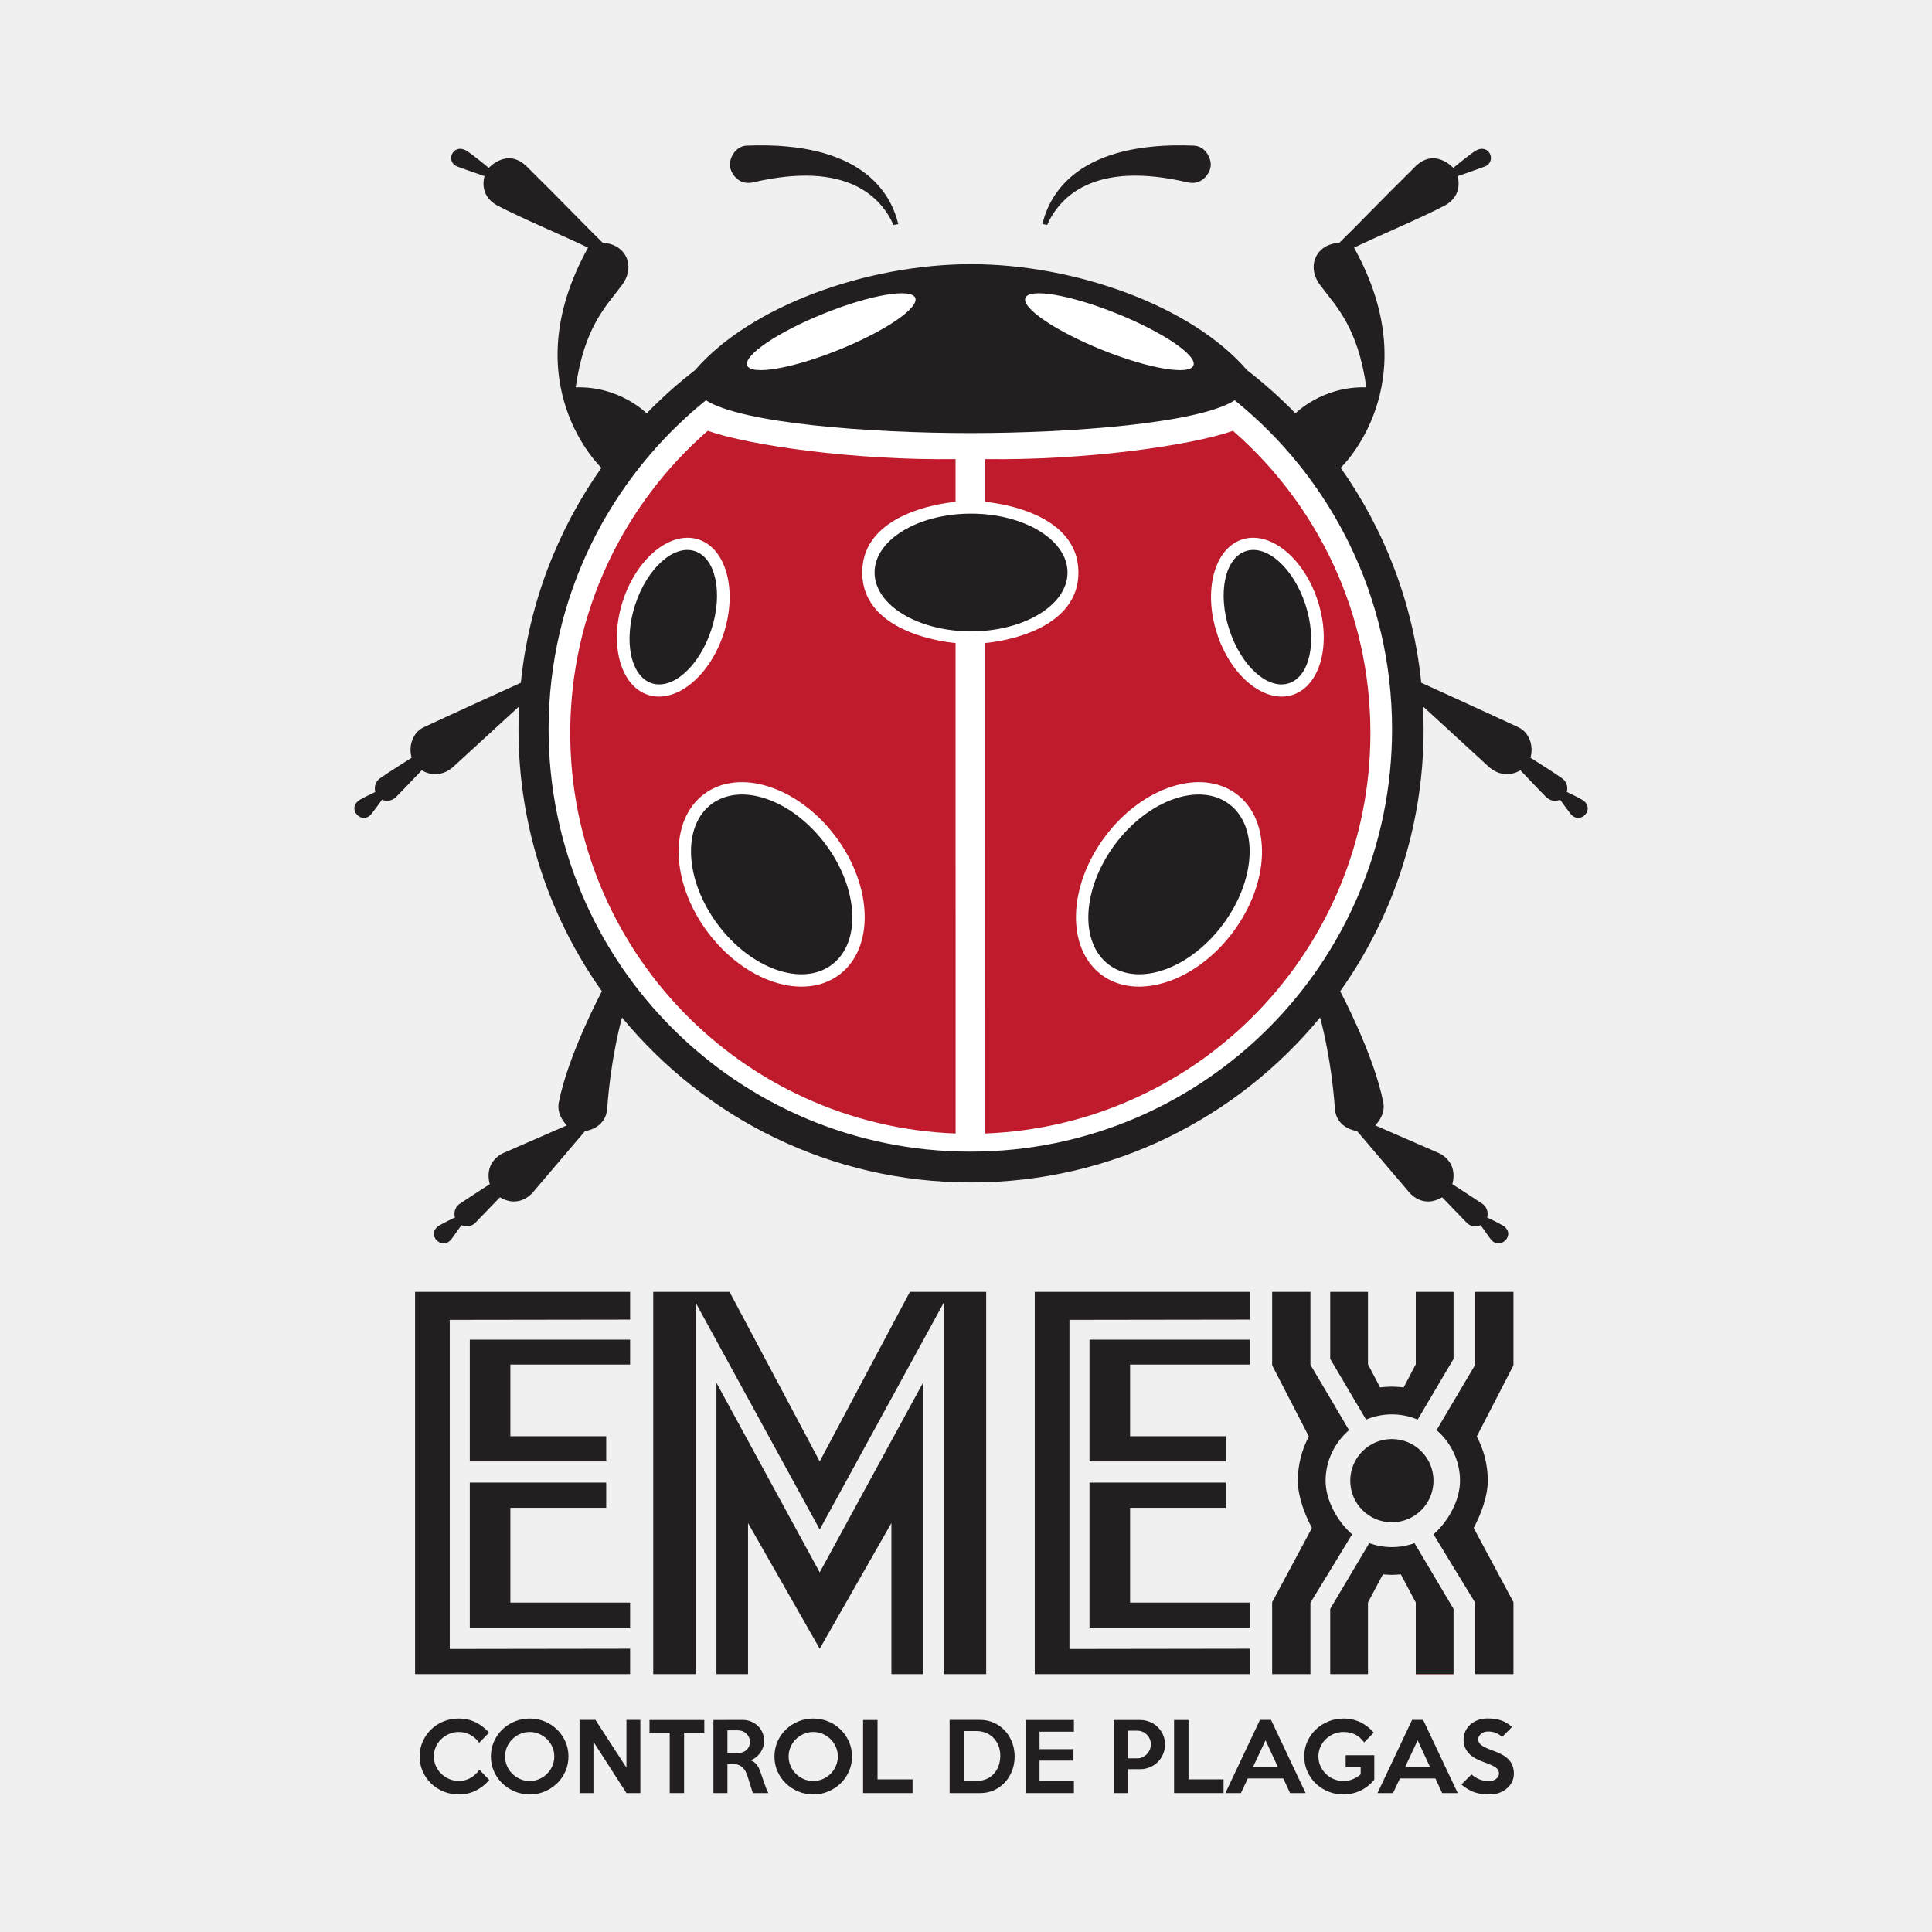
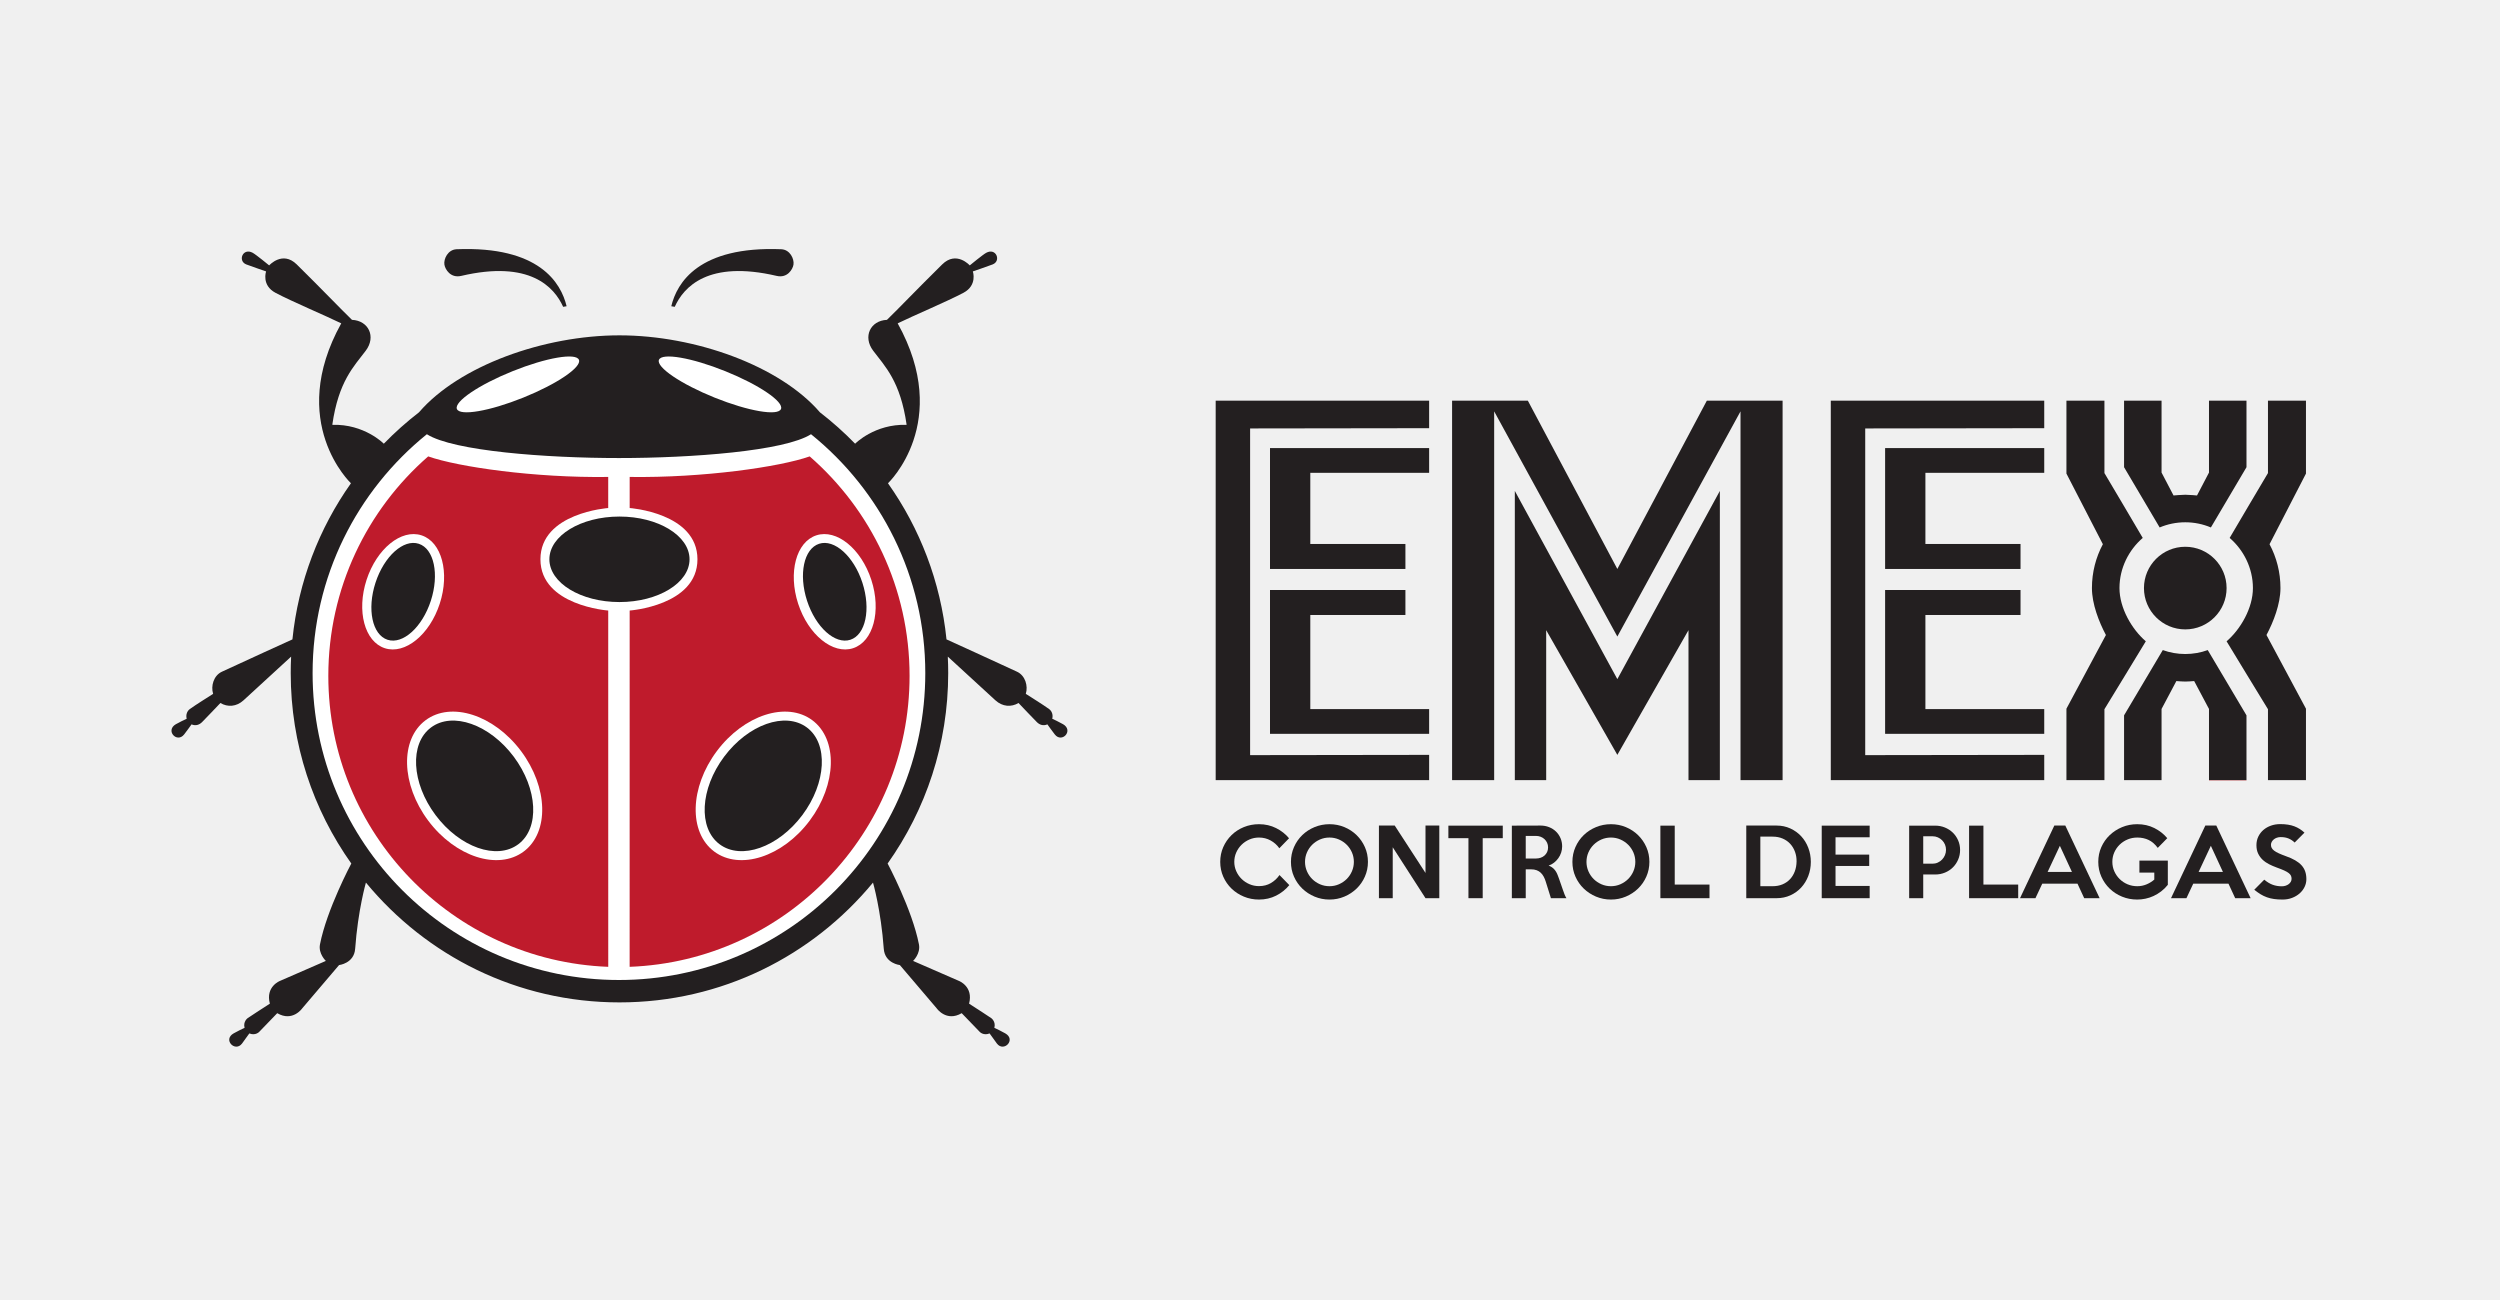
- <svg xmlns="http://www.w3.org/2000/svg" id="svg8" version="1.1" viewBox="0 0 279 279" height="1054.488" width="1054.488">
+ <svg xmlns="http://www.w3.org/2000/svg" id="svg8" version="1.1" viewBox="0 0 500 260" height="260" width="500">
  <defs id="defs2">
    <clipPath clipPathUnits="userSpaceOnUse" id="clipPath849">
      <path d="M 0,1715.657 H 1343.731 V 0 H 0 Z" id="path847" />
    </clipPath>
  </defs>
  <g id="layer1">
-     <g id="g845" clip-path="url(#clipPath849)" transform="matrix(0.1535388,0,0,-0.1535388,33.90556,270.1558)">
-       <g id="g851" transform="translate(692.4832,1511.067)">
+     <g id="g1120" transform="matrix(1.006038,0,0,1.006038,6.191313,7.347653)">
+       <g id="g851" transform="matrix(0.1535388,0,0,-0.1535388,116.9951,59.36165)">
        <path d="m 0,0 c -97.991,0 -207.631,-39.388 -259.596,-99.693 -16.133,-12.451 -31.345,-26.032 -45.524,-40.626 0,0 -25.265,25.78 -66.708,24.45 8.097,56.425 27.91,75.514 43.377,96.054 13.576,18.031 3.626,38.904 -17.883,39.871 -15.857,15.315 -36.237,36.969 -71.527,71.768 -18.403,18.148 -35.702,-1.269 -35.702,-1.269 0,0 -16.92,13.938 -21.296,16.312 -12.867,6.977 -19.754,-10.602 -8.336,-15.043 5.853,-2.275 25.644,-9.061 25.644,-9.061 0,0 -6.22,-17.882 12.143,-27.668 20.722,-11.043 66.694,-30.447 85.179,-39.57 -71.162,-128.132 12.556,-207.059 12.556,-207.059 -41.205,-58.281 -68.155,-127.359 -75.769,-202.153 0,0 -66.187,-30.095 -91.378,-41.876 -10.574,-4.944 -14.499,-18.304 -11.296,-28.634 -7.281,-4.713 -21.477,-13.467 -30.025,-19.574 -3.806,-2.718 -5.525,-7.711 -4.214,-12.641 -3.398,-1.676 -9.682,-4.58 -14.046,-7.113 -14.045,-8.155 1.496,-25.01 10.739,-13.23 3.278,4.178 7.612,10.301 9.605,13.049 4.913,-2.146 9.741,-0.952 13.592,2.9 6.434,6.433 18.849,19.663 23.773,24.768 9.303,-5.558 20.7,-4.98 29.963,3.504 17.217,15.767 61.602,56.545 61.602,56.545 -0.348,-7.085 -0.527,-14.215 -0.527,-21.386 0,-91.843 29.043,-176.903 78.446,-246.498 0,0 -31.747,-59.423 -40.568,-104.731 -2.337,-12.002 7.612,-21.385 7.612,-21.385 l -59.322,-25.854 c 0,0 -19.089,-7.25 -13.171,-29.485 -6.163,-3.743 -28.876,-18.848 -28.876,-18.848 0,0 -6.012,-4.378 -3.865,-12.443 -2.328,-0.996 -10.115,-4.913 -14.108,-7.158 -14.498,-8.155 1.861,-24.88 10.783,-13.23 3.262,4.259 6.525,9.333 9.487,13.139 8.003,-3.262 12.805,2.052 12.805,2.052 0,0 18.485,19.212 23.319,24.165 19.936,-11.718 32.382,6.286 32.382,6.286 l 47.664,55.999 c 0,0 19.465,2.119 20.842,21.083 3.624,50.02 13.938,85.709 13.938,85.709 78.193,-94.738 195.855,-155.123 328.286,-155.123 132.429,0 250.089,60.385 328.284,155.123 0,0 10.313,-35.689 13.936,-85.709 1.376,-18.964 20.844,-21.083 20.844,-21.083 l 47.663,-55.999 c 0,0 12.45,-18.004 32.385,-6.286 4.831,-4.953 23.317,-24.165 23.317,-24.165 0,0 4.802,-5.314 12.804,-2.052 2.964,-3.806 6.226,-8.88 9.487,-13.139 8.928,-11.65 25.282,5.075 10.783,13.23 -3.993,2.245 -11.779,6.162 -14.106,7.158 2.145,8.065 -3.864,12.443 -3.864,12.443 0,0 -22.715,15.105 -28.879,18.848 5.919,22.235 -13.169,29.485 -13.169,29.485 l -59.323,25.854 c 0,0 9.947,9.383 7.612,21.385 -8.818,45.308 -40.569,104.731 -40.569,104.731 49.404,69.595 78.446,154.655 78.446,246.498 0,7.171 -0.175,14.301 -0.528,21.386 0,0 44.387,-40.778 61.604,-56.545 9.265,-8.484 20.659,-9.062 29.965,-3.504 4.922,-5.105 17.337,-18.335 23.77,-24.768 3.85,-3.852 8.679,-5.046 13.592,-2.9 1.994,-2.748 6.327,-8.871 9.606,-13.049 9.241,-11.78 24.783,5.075 10.738,13.23 -4.364,2.533 -10.647,5.437 -14.046,7.113 1.312,4.93 -0.408,9.923 -4.212,12.641 -8.55,6.107 -22.747,14.861 -30.024,19.574 3.201,10.33 -0.724,23.69 -11.298,28.634 -25.192,11.781 -91.379,41.876 -91.379,41.876 -7.614,74.794 -34.563,143.872 -75.771,202.153 0,0 83.721,78.927 12.559,207.059 18.484,9.123 64.455,28.527 85.178,39.57 18.367,9.786 12.144,27.668 12.144,27.668 0,0 19.793,6.786 25.644,9.061 11.417,4.441 4.531,22.02 -8.337,15.043 -4.377,-2.374 -21.296,-16.312 -21.296,-16.312 0,0 -17.298,19.417 -35.703,1.269 -35.289,-34.799 -55.667,-56.453 -71.525,-71.768 -21.51,-0.967 -31.461,-21.84 -17.886,-39.871 15.468,-20.54 35.283,-39.629 43.38,-96.054 -41.443,1.33 -66.706,-24.45 -66.706,-24.45 -14.183,14.594 -29.396,28.175 -45.525,40.626 C 207.628,-39.388 97.99,0 0,0" style="fill:#231f20;fill-opacity:1;fill-rule:nonzero;stroke:none" id="path853" />
      </g>
-       <g id="g855" transform="translate(691.8113,1352.186)">
+       <g id="g855" transform="matrix(0.1535388,0,0,-0.1535388,116.8919,83.75607)">
        <path d="m 0,0 c 94.439,0 214.632,9.062 248.696,30.849 90.24,-72.836 147.958,-184.349 147.958,-309.343 0,-219.434 -177.22,-397.324 -396.654,-397.324 -219.433,0 -396.656,177.89 -396.656,397.324 0,124.994 57.72,236.507 147.958,309.343 C -214.636,9.062 -94.438,0 0,0" style="fill:#ffffff;fill-opacity:1;fill-rule:nonzero;stroke:none" id="path857" />
      </g>
-       <g id="g859" transform="translate(677.9644,693.4246)">
+       <g id="g859" transform="matrix(0.1535388,0,0,-0.1535388,114.7659,184.9015)">
        <path d="m 0,0 -0.031,461.324 c 0,0 -87.776,6.224 -87.776,66.332 0,60.23 87.765,66.392 87.765,66.392 l -0.003,40.234 C -95.374,632.953 -194.508,647.27 -233.139,660.895 -312.377,591.788 -362.448,490.086 -362.448,376.69 -362.448,173.359 -201.463,7.628 0,0" style="fill:#bf1b2c;fill-opacity:1;fill-rule:nonzero;stroke:none" id="path861" />
      </g>
-       <g id="g863" transform="translate(705.6558,693.4246)">
+       <g id="g863" transform="matrix(0.1535388,0,0,-0.1535388,119.0176,184.9015)">
        <path d="m 0,0 0.034,461.324 c 0,0 87.774,6.224 87.774,66.332 0,60.23 -87.766,66.392 -87.766,66.392 l 0.003,40.234 C 95.374,632.953 194.508,647.27 233.139,660.895 312.379,591.788 362.45,490.086 362.45,376.69 362.45,173.359 201.464,7.628 0,0" style="fill:#bf1b2c;fill-opacity:1;fill-rule:nonzero;stroke:none" id="path865" />
      </g>
-       <g id="g867" transform="translate(624.0444,1548.751)">
+       <g id="g867" transform="matrix(0.1535388,0,0,-0.1535388,106.4871,53.57567)">
        <path d="m 0,0 c -7.227,30.278 -35.496,78.06 -142.4,73.804 -11.359,-0.452 -16.946,-12.596 -15.827,-19.906 0.926,-6.043 7.869,-17.867 21.748,-14.619 88.764,20.775 120.488,-14.415 131.997,-40.052 z" style="fill:#231f20;fill-opacity:1;fill-rule:nonzero;stroke:none" id="path869" />
      </g>
-       <g id="g871" transform="translate(568.5342,842.7546)">
+       <g id="g871" transform="matrix(0.1535388,0,0,-0.1535388,97.9641,161.9735)">
        <path d="m 0,0 c -33.209,-24.848 -88.589,-6.952 -123.698,39.97 -35.11,46.923 -36.654,105.103 -3.446,129.95 33.208,24.852 88.589,6.952 123.698,-39.966 C 31.665,83.031 33.207,24.852 0,0" style="fill:#ffffff;fill-opacity:1;fill-rule:nonzero;stroke:none" id="path873" />
      </g>
-       <g id="g875" transform="translate(783.2153,1221.081)">
+       <g id="g875" transform="matrix(0.1535388,0,0,-0.1535388,130.926,103.8857)">
        <path d="m 0,0 c 0,-30.572 -40.625,-55.353 -90.736,-55.353 -50.11,0 -90.732,24.781 -90.732,55.353 0,30.572 40.622,55.352 90.732,55.352 C -40.625,55.352 0,30.572 0,0" style="fill:#231f20;fill-opacity:1;fill-rule:nonzero;stroke:none" id="path877" />
      </g>
-       <g id="g879" transform="translate(561.5051,852.1479)">
+       <g id="g879" transform="matrix(0.1535388,0,0,-0.1535388,96.88486,160.5313)">
        <path d="m 0,0 c -27.941,-20.908 -75.905,-4.022 -107.134,37.712 -31.229,41.734 -33.896,92.515 -5.952,113.422 27.941,20.909 75.908,4.022 107.134,-37.709 C 25.277,71.689 27.944,20.909 0,0" style="fill:#231f20;fill-opacity:1;fill-rule:nonzero;stroke:none" id="path881" />
      </g>
-       <g id="g883" transform="translate(436.1794,1252.123)">
+       <g id="g883" transform="matrix(0.1535388,0,0,-0.1535388,77.6425,99.11962)">
        <path d="m 0,0 c 26.174,-8.508 36.743,-48.125 23.618,-88.486 -13.126,-40.355 -44.981,-66.178 -71.151,-57.663 -26.171,8.51 -36.739,48.125 -23.617,88.484 C -58.025,-17.305 -26.17,8.514 0,0" style="fill:#ffffff;fill-opacity:1;fill-rule:nonzero;stroke:none" id="path885" />
      </g>
-       <g id="g887" transform="translate(432.626,1241.196)">
+       <g id="g887" transform="matrix(0.1535388,0,0,-0.1535388,77.09692,100.7973)">
        <path d="m 0,0 c 19.794,-6.434 26.786,-39.478 15.623,-73.804 -11.163,-34.321 -36.255,-56.931 -56.049,-50.492 -19.791,6.435 -26.782,39.478 -15.623,73.802 C -44.886,-16.168 -19.794,6.438 0,0" style="fill:#231f20;fill-opacity:1;fill-rule:nonzero;stroke:none" id="path889" />
      </g>
-       <g id="g891" transform="translate(640.0098,1479.357)">
+       <g id="g891" transform="matrix(0.1535388,0,0,-0.1535388,108.9384,64.23035)">
        <path d="m 0,0 c 3.809,-9.454 -28.482,-31.362 -72.117,-48.936 -43.637,-17.573 -82.097,-24.158 -85.903,-14.706 -3.806,9.454 28.482,31.365 72.119,48.937 C -42.267,2.87 -3.806,9.452 0,0" style="fill:#ffffff;fill-opacity:1;fill-rule:nonzero;stroke:none" id="path893" />
      </g>
-       <g id="g895" transform="translate(815.0864,842.7546)">
+       <g id="g895" transform="matrix(0.1535388,0,0,-0.1535388,135.8194,161.9735)">
        <path d="m 0,0 c 33.207,-24.848 88.588,-6.952 123.697,39.97 35.111,46.923 36.655,105.103 3.449,129.95 C 93.935,194.772 38.554,176.872 3.45,129.954 -31.664,83.031 -33.208,24.852 0,0" style="fill:#ffffff;fill-opacity:1;fill-rule:nonzero;stroke:none" id="path897" />
      </g>
-       <g id="g899" transform="translate(822.1147,852.1479)">
+       <g id="g899" transform="matrix(0.1535388,0,0,-0.1535388,136.8985,160.5313)">
        <path d="m 0,0 c 27.944,-20.908 75.908,-4.022 107.135,37.712 31.228,41.734 33.895,92.515 5.954,113.422 C 85.146,172.043 37.181,155.156 5.952,113.425 -25.276,71.689 -27.944,20.909 0,0" style="fill:#231f20;fill-opacity:1;fill-rule:nonzero;stroke:none" id="path901" />
      </g>
-       <g id="g903" transform="translate(947.4399,1252.123)">
+       <g id="g903" transform="matrix(0.1535388,0,0,-0.1535388,156.1408,99.11962)">
        <path d="m 0,0 c -26.174,-8.508 -36.742,-48.125 -23.614,-88.486 13.123,-40.355 44.977,-66.178 71.147,-57.663 26.172,8.51 36.743,48.125 23.621,88.484 C 58.025,-17.305 26.174,8.514 0,0" style="fill:#ffffff;fill-opacity:1;fill-rule:nonzero;stroke:none" id="path905" />
      </g>
-       <g id="g907" transform="translate(950.9937,1241.196)">
+       <g id="g907" transform="matrix(0.1535388,0,0,-0.1535388,156.6865,100.7973)">
        <path d="m 0,0 c -19.794,-6.434 -26.784,-39.478 -15.619,-73.804 11.163,-34.321 36.251,-56.931 56.046,-50.492 19.794,6.435 26.782,39.478 15.624,73.802 C 44.89,-16.168 19.794,6.438 0,0" style="fill:#231f20;fill-opacity:1;fill-rule:nonzero;stroke:none" id="path909" />
      </g>
-       <g id="g911" transform="translate(743.6099,1479.357)">
+       <g id="g911" transform="matrix(0.1535388,0,0,-0.1535388,124.845,64.23035)">
        <path d="m 0,0 c -3.809,-9.454 28.482,-31.362 72.117,-48.936 43.636,-17.573 82.099,-24.158 85.904,-14.706 3.805,9.454 -28.484,31.365 -72.12,48.937 C 42.268,2.87 3.806,9.452 0,0" style="fill:#ffffff;fill-opacity:1;fill-rule:nonzero;stroke:none" id="path913" />
      </g>
-       <g id="g915" transform="translate(759.5759,1548.751)">
+       <g id="g915" transform="matrix(0.1535388,0,0,-0.1535388,127.2964,53.57567)">
        <path d="M 0,0 C 7.229,30.278 35.497,78.06 142.4,73.804 153.759,73.352 159.345,61.208 158.227,53.898 157.302,47.855 150.358,36.031 136.482,39.279 47.718,60.054 15.99,24.864 4.483,-0.773 Z" style="fill:#231f20;fill-opacity:1;fill-rule:nonzero;stroke:none" id="path917" />
      </g>
-       <g id="g919" transform="translate(371.8174,544.4924)">
+     </g>
+     <g id="g1084" transform="matrix(1.374714,0,0,1.374714,-143.3828,-30.52004)">
+       <g id="g919" transform="matrix(0.1535388,0,0,-0.1535388,312.2174,80.48911)">
        <path d="M 0,0 H -202.256 V -359.565 H 0 v 23.923 l -169.634,-0.244 V -26.341 L 0,-26.097 Z" style="fill:#231f20;fill-opacity:1;fill-rule:nonzero;stroke:none" id="path921" />
      </g>
-       <g id="g923" transform="translate(371.8174,499.5466)">
+       <g id="g923" transform="matrix(0.1535388,0,0,-0.1535388,312.2174,87.39003)">
        <path d="m 0,0 h -150.786 v -114.539 h 128.313 v 23.679 h -90.132 v 67.419 H 0 Z" style="fill:#231f20;fill-opacity:1;fill-rule:nonzero;stroke:none" id="path925" />
      </g>
-       <g id="g927" transform="translate(371.8174,228.7852)">
+       <g id="g927" transform="matrix(0.1535388,0,0,-0.1535388,312.2174,128.9624)">
        <path d="m 0,0 h -150.786 v 136.287 h 128.313 v -23.679 h -90.132 V 23.442 H 0 Z" style="fill:#231f20;fill-opacity:1;fill-rule:nonzero;stroke:none" id="path929" />
      </g>
-       <g id="g931" transform="translate(954.6611,544.4924)">
+       <g id="g931" transform="matrix(0.1535388,0,0,-0.1535388,401.7065,80.48911)">
        <path d="M 0,0 H -202.256 V -359.565 H 0 v 23.923 l -169.634,-0.244 V -26.341 L 0,-26.097 Z" style="fill:#231f20;fill-opacity:1;fill-rule:nonzero;stroke:none" id="path933" />
      </g>
-       <g id="g935" transform="translate(954.6611,499.5466)">
+       <g id="g935" transform="matrix(0.1535388,0,0,-0.1535388,401.7065,87.39003)">
        <path d="m 0,0 h -150.784 v -114.539 h 128.311 v 23.679 h -90.132 v 67.419 H 0 Z" style="fill:#231f20;fill-opacity:1;fill-rule:nonzero;stroke:none" id="path937" />
      </g>
-       <g id="g939" transform="translate(954.6611,228.7852)">
+       <g id="g939" transform="matrix(0.1535388,0,0,-0.1535388,401.7065,128.9624)">
        <path d="m 0,0 h -150.784 v 136.287 h 128.311 v -23.679 h -90.132 V 23.442 H 0 Z" style="fill:#231f20;fill-opacity:1;fill-rule:nonzero;stroke:none" id="path941" />
      </g>
-       <g id="g943" transform="translate(550.1499,320.9705)">
+       <g id="g943" transform="matrix(0.1535388,0,0,-0.1535388,339.5983,114.8084)">
        <path d="m 0,0 116.714,213.373 v -349.416 h 39.871 V 223.522 H 84.817 L 0,64.038 -84.817,223.522 h -71.768 v -359.565 h 39.871 v 349.416 z" style="fill:#231f20;fill-opacity:1;fill-rule:nonzero;stroke:none" id="path945" />
      </g>
-       <g id="g947" transform="translate(550.1499,208.8501)">
+       <g id="g947" transform="matrix(0.1535388,0,0,-0.1535388,339.5983,132.0232)">
        <path d="M 0,0 67.419,118.163 V -23.923 H 97.141 V 250.1 L 0,71.768 -97.141,250.1 V -23.923 h 29.723 v 142.086 z" style="fill:#231f20;fill-opacity:1;fill-rule:nonzero;stroke:none" id="path949" />
      </g>
-       <g id="g951" transform="translate(1127.444,366.8875)">
+       <g id="g951" transform="matrix(0.1535388,0,0,-0.1535388,428.2353,107.7583)">
        <path d="m 0,0 c 0,-21.62 -17.529,-39.149 -39.15,-39.149 -21.621,0 -39.15,17.529 -39.15,39.149 0,21.621 17.529,39.149 39.15,39.149 C -17.529,39.149 0,21.621 0,0" style="fill:#231f20;fill-opacity:1;fill-rule:nonzero;stroke:none" id="path953" />
      </g>
-       <g id="g955" transform="translate(1088.293,429.2344)">
+       <g id="g955" transform="matrix(0.1535388,0,0,-0.1535388,422.2242,98.18568)">
        <path d="M 0,0 C 8.608,0 16.809,-1.745 24.269,-4.899 L 57.998,52.19 v 63.068 H 22.476 V 47.115 L 11.12,25.4 c 0,0 -7.353,0.698 -11.12,0.698 -3.767,0 -11.12,-0.698 -11.12,-0.698 l -11.356,21.715 v 68.143 H -57.999 V 52.19 l 33.73,-57.089 C -16.811,-1.745 -8.608,0 0,0" style="fill:#231f20;fill-opacity:1;fill-rule:nonzero;stroke:none" id="path957" />
      </g>
-       <g id="g959" transform="translate(1025.946,366.8875)">
+       <g id="g959" transform="matrix(0.1535388,0,0,-0.1535388,412.6514,107.7583)">
        <path d="m 0,0 c 0,-18.893 11.669,-38.993 24.951,-50.425 0.082,-0.071 -39.207,-64.352 -39.207,-64.352 v -67.183 h -36.007 v 67.665 l 37.422,69.825 c -6.611,12.392 -13.258,29.442 -13.258,44.47 0,15.028 3.746,29.178 10.359,41.571 l -34.523,66.926 v 69.108 h 36.007 v -68.627 c 0,0 36.389,-61.381 36.305,-61.453 C 8.77,36.094 0,18.894 0,0" style="fill:#231f20;fill-opacity:1;fill-rule:nonzero;stroke:none" id="path961" />
      </g>
-       <g id="g963" transform="translate(1152.391,366.8875)">
+       <g id="g963" transform="matrix(0.1535388,0,0,-0.1535388,432.0657,107.7583)">
        <path d="m 0,0 c 0,-18.893 -11.668,-38.993 -24.947,-50.425 -0.084,-0.071 39.205,-64.352 39.205,-64.352 v -67.183 h 36.004 v 67.665 L 12.842,-44.47 C 19.454,-32.078 26.1,-15.028 26.1,0 c 0,15.028 -3.747,29.178 -10.36,41.571 l 34.522,66.926 v 69.108 H 14.258 v -68.627 c 0,0 -36.388,-61.381 -36.307,-61.453 C -8.768,36.094 0,18.894 0,0" style="fill:#231f20;fill-opacity:1;fill-rule:nonzero;stroke:none" id="path965" />
      </g>
-       <g id="g967" transform="translate(1146.292,184.9272)">
+       <g id="g967" transform="matrix(0.1535388,0,0,-0.1535388,431.1292,135.6963)">
        <path d="M 0,0 H -35.522" style="fill:none;stroke:#ed1c24;stroke-width:0.25;stroke-linecap:butt;stroke-linejoin:miter;stroke-miterlimit:10;stroke-dasharray:none;stroke-opacity:1" id="path969" />
      </g>
-       <g id="g971" transform="translate(1088.292,278.3159)">
+       <g id="g971" transform="matrix(0.1535388,0,0,-0.1535388,422.2239,121.3575)">
        <path d="m 0,0 c 2.305,0 5.956,0.26 8.44,0.465 l 14.035,-26.438 v -67.416 h 35.522 v 61.376 L 21.302,29.83 C 14.657,27.414 7.48,26.097 0,26.097 h 0.002 c -7.481,0 -14.657,1.317 -21.304,3.733 l -36.695,-61.843 v -61.376 h 35.523 v 67.416 L -8.44,0.465 C -5.956,0.26 -2.303,0 0.002,0 Z" style="fill:#231f20;fill-opacity:1;fill-rule:nonzero;stroke:none" id="path973" />
      </g>
-       <g id="g975" transform="translate(239.3318,85.4353)">
+       <g id="g975" transform="matrix(0.1535388,0,0,-0.1535388,291.8757,150.9722)">
        <path d="m 0,0 c -3.441,-4.187 -7.614,-7.514 -12.517,-9.979 -4.904,-2.466 -10.311,-3.7 -16.217,-3.7 -5.106,0 -9.894,0.933 -14.367,2.796 -4.474,1.863 -8.367,4.401 -11.676,7.614 -3.31,3.211 -5.921,6.982 -7.829,11.313 -1.909,4.33 -2.863,8.99 -2.863,13.98 0,4.99 0.954,9.649 2.863,13.98 1.908,4.33 4.519,8.115 7.829,11.356 3.309,3.24 7.202,5.777 11.676,7.614 4.473,1.835 9.261,2.753 14.367,2.753 5.906,0 11.313,-1.234 16.217,-3.7 4.903,-2.466 8.99,-5.678 12.259,-9.635 l -9.205,-9.464 c -2.123,3.04 -4.861,5.492 -8.216,7.356 -3.355,1.863 -7.041,2.796 -11.055,2.796 -3.213,0 -6.237,-0.617 -9.077,-1.85 -2.839,-1.233 -5.32,-2.896 -7.441,-4.989 -2.123,-2.095 -3.8,-4.532 -5.033,-7.313 -1.234,-2.782 -1.85,-5.751 -1.85,-8.904 0,-3.097 0.616,-6.037 1.85,-8.818 1.233,-2.783 2.91,-5.22 5.033,-7.313 2.121,-2.094 4.602,-3.757 7.441,-4.99 2.84,-1.234 5.864,-1.849 9.077,-1.849 4.244,0 8.001,0.959 11.27,2.882 3.269,1.921 5.992,4.459 8.173,7.614 z" style="fill:#231f20;fill-opacity:1;fill-rule:nonzero;stroke:none" id="path977" />
      </g>
-       <g id="g979" transform="translate(300.5002,107.4592)">
+       <g id="g979" transform="matrix(0.1535388,0,0,-0.1535388,301.2674,147.5907)">
        <path d="m 0,0 c 0,3.154 -0.604,6.122 -1.811,8.904 -1.207,2.781 -2.859,5.219 -4.956,7.313 -2.097,2.093 -4.554,3.756 -7.369,4.99 -2.814,1.232 -5.803,1.849 -8.963,1.849 -3.218,0 -6.236,-0.617 -9.051,-1.849 -2.815,-1.234 -5.272,-2.897 -7.369,-4.99 -2.097,-2.094 -3.749,-4.532 -4.956,-7.313 -1.207,-2.782 -1.81,-5.75 -1.81,-8.904 0,-3.097 0.603,-6.052 1.81,-8.861 1.207,-2.811 2.859,-5.263 4.956,-7.356 2.097,-2.094 4.554,-3.757 7.369,-4.99 2.815,-1.234 5.833,-1.849 9.051,-1.849 3.16,0 6.149,0.615 8.963,1.849 2.815,1.233 5.272,2.896 7.369,4.99 2.097,2.093 3.749,4.545 4.956,7.356 C -0.604,-6.052 0,-3.097 0,0 m 13.335,0 c 0,-4.933 -0.96,-9.579 -2.879,-13.937 -1.92,-4.359 -4.54,-8.145 -7.863,-11.356 -3.323,-3.213 -7.189,-5.751 -11.601,-7.614 -4.411,-1.863 -9.108,-2.796 -14.091,-2.796 -4.985,0 -9.696,0.933 -14.136,2.796 -4.44,1.863 -8.321,4.401 -11.644,7.614 -3.323,3.211 -5.943,6.982 -7.862,11.313 -1.92,4.33 -2.878,8.99 -2.878,13.98 0,4.99 0.958,9.664 2.878,14.023 1.919,4.358 4.539,8.143 7.862,11.356 3.323,3.212 7.204,5.735 11.644,7.571 4.44,1.835 9.151,2.753 14.136,2.753 4.983,0 9.68,-0.918 14.091,-2.753 C -4.596,31.114 -0.73,28.576 2.593,25.336 5.916,22.095 8.536,18.31 10.456,13.98 12.375,9.649 13.335,4.99 13.335,0" style="fill:#231f20;fill-opacity:1;fill-rule:nonzero;stroke:none" id="path981" />
      </g>
-       <g id="g983" transform="translate(381.4551,73.0469)">
+       <g id="g983" transform="matrix(0.1535388,0,0,-0.1535388,313.6971,152.8743)">
        <path d="M 0,0 H -13.077 L -44.134,48.263 V 0 H -57.21 v 68.825 h 14.969 L -13.077,23.917 V 68.825 H 0 Z" style="fill:#231f20;fill-opacity:1;fill-rule:nonzero;stroke:none" id="path985" />
      </g>
-       <g id="g987" transform="translate(441.5898,129.9133)">
+       <g id="g987" transform="matrix(0.1535388,0,0,-0.1535388,322.9301,144.1431)">
        <path d="M 0,0 H -19.013 V -56.866 H -32.52 V 0 H -51.533 V 11.872 H 0 Z" style="fill:#231f20;fill-opacity:1;fill-rule:nonzero;stroke:none" id="path989" />
      </g>
-       <g id="g991" transform="translate(484.5176,121.1382)">
+       <g id="g991" transform="matrix(0.1535388,0,0,-0.1535388,329.5212,145.4904)">
        <path d="m 0,0 c 0,1.605 -0.301,3.067 -0.903,4.387 -0.603,1.319 -1.42,2.466 -2.452,3.442 -1.032,0.974 -2.252,1.734 -3.656,2.28 -1.406,0.544 -2.912,0.817 -4.517,0.817 h -9.636 v -21.422 h 9.636 c 1.605,0 3.111,0.244 4.517,0.731 1.404,0.487 2.624,1.19 3.656,2.108 1.032,0.917 1.849,2.022 2.452,3.312 C -0.301,-3.054 0,-1.606 0,0 M 17.378,-48.091 H 2.694 l -4.892,15.657 c -0.515,1.721 -1.158,3.298 -1.93,4.732 -0.773,1.433 -1.703,2.667 -2.789,3.699 -1.088,1.033 -2.389,1.835 -3.906,2.409 -1.516,0.573 -3.304,0.861 -5.363,0.861 h -4.978 v -27.358 h -13.162 v 68.738 l 27.137,0.086 c 2.92,0 5.639,-0.502 8.158,-1.505 2.519,-1.004 4.694,-2.395 6.527,-4.173 1.83,-1.778 3.262,-3.871 4.293,-6.28 1.03,-2.409 1.546,-5.019 1.546,-7.829 0,-2.008 -0.315,-3.957 -0.941,-5.85 -0.627,-1.892 -1.51,-3.643 -2.65,-5.248 -1.14,-1.606 -2.492,-3.025 -4.058,-4.258 -1.567,-1.234 -3.29,-2.166 -5.17,-2.796 2.164,-0.804 3.931,-1.965 5.299,-3.484 1.369,-1.521 2.451,-3.342 3.249,-5.463 0.398,-0.976 0.769,-1.951 1.111,-2.925 0.341,-0.976 0.697,-1.994 1.068,-3.055 0.371,-1.062 0.77,-2.208 1.198,-3.441 0.427,-1.234 0.896,-2.595 1.41,-4.086 0.63,-1.893 1.218,-3.514 1.764,-4.861 0.544,-1.348 1.132,-2.538 1.763,-3.57" style="fill:#231f20;fill-opacity:1;fill-rule:nonzero;stroke:none" id="path993" />
      </g>
-       <g id="g995" transform="translate(567.1926,107.4592)">
+       <g id="g995" transform="matrix(0.1535388,0,0,-0.1535388,342.215,147.5907)">
        <path d="m 0,0 c 0,3.154 -0.604,6.122 -1.811,8.904 -1.207,2.781 -2.859,5.219 -4.956,7.313 -2.097,2.093 -4.554,3.756 -7.369,4.99 -2.815,1.232 -5.803,1.849 -8.963,1.849 -3.218,0 -6.236,-0.617 -9.051,-1.849 -2.815,-1.234 -5.272,-2.897 -7.369,-4.99 -2.097,-2.094 -3.749,-4.532 -4.956,-7.313 -1.207,-2.782 -1.81,-5.75 -1.81,-8.904 0,-3.097 0.603,-6.052 1.81,-8.861 1.207,-2.811 2.859,-5.263 4.956,-7.356 2.097,-2.094 4.554,-3.757 7.369,-4.99 2.815,-1.234 5.833,-1.849 9.051,-1.849 3.16,0 6.148,0.615 8.963,1.849 2.815,1.233 5.272,2.896 7.369,4.99 2.097,2.093 3.749,4.545 4.956,7.356 C -0.604,-6.052 0,-3.097 0,0 m 13.335,0 c 0,-4.933 -0.96,-9.579 -2.879,-13.937 -1.92,-4.359 -4.54,-8.145 -7.863,-11.356 -3.323,-3.213 -7.189,-5.751 -11.601,-7.614 -4.411,-1.863 -9.108,-2.796 -14.091,-2.796 -4.985,0 -9.696,0.933 -14.136,2.796 -4.44,1.863 -8.321,4.401 -11.644,7.614 -3.323,3.211 -5.943,6.982 -7.862,11.313 -1.92,4.33 -2.878,8.99 -2.878,13.98 0,4.99 0.958,9.664 2.878,14.023 1.919,4.358 4.539,8.143 7.862,11.356 3.323,3.212 7.204,5.735 11.644,7.571 4.44,1.835 9.151,2.753 14.136,2.753 4.983,0 9.68,-0.918 14.091,-2.753 C -4.596,31.114 -0.73,28.576 2.593,25.336 5.916,22.095 8.536,18.31 10.456,13.98 12.375,9.649 13.335,4.99 13.335,0" style="fill:#231f20;fill-opacity:1;fill-rule:nonzero;stroke:none" id="path997" />
      </g>
-       <g id="g999" transform="translate(637.4792,73.0469)">
+       <g id="g999" transform="matrix(0.1535388,0,0,-0.1535388,353.0068,152.8743)">
        <path d="m 0,0 h -46.542 v 68.739 h 13.593 V 12.905 H 0 Z" style="fill:#231f20;fill-opacity:1;fill-rule:nonzero;stroke:none" id="path1001" />
      </g>
-       <g id="g1003" transform="translate(719.9814,107.8032)">
+       <g id="g1003" transform="matrix(0.1535388,0,0,-0.1535388,365.674,147.5378)">
        <path d="m 0,0 c 0.057,3.211 -0.43,6.251 -1.462,9.119 -1.033,2.868 -2.525,5.377 -4.474,7.528 -1.95,2.151 -4.345,3.842 -7.184,5.076 -2.838,1.233 -6.036,1.85 -9.592,1.85 H -34.326 V -23.4 h 11.614 c 3.498,0 6.638,0.587 9.42,1.763 2.782,1.175 5.147,2.81 7.098,4.904 1.949,2.093 3.454,4.56 4.517,7.399 C -0.617,-6.495 -0.058,-3.385 0,0 m 13.507,-0.344 c 0,-4.761 -0.804,-9.22 -2.409,-13.378 -1.606,-4.159 -3.843,-7.8 -6.71,-10.926 -2.869,-3.126 -6.295,-5.592 -10.281,-7.398 -3.987,-1.807 -8.332,-2.71 -13.034,-2.71 h -28.734 v 68.824 h 28.734 c 4.702,0 9.047,-0.918 13.034,-2.753 3.986,-1.836 7.412,-4.301 10.281,-7.398 2.867,-3.097 5.104,-6.74 6.71,-10.926 1.605,-4.188 2.409,-8.633 2.409,-13.335" style="fill:#231f20;fill-opacity:1;fill-rule:nonzero;stroke:none" id="path1005" />
      </g>
-       <g id="g1007" transform="translate(789.2358,73.0469)">
+       <g id="g1007" transform="matrix(0.1535388,0,0,-0.1535388,376.3073,152.8743)">
        <path d="M 0,0 H -45.424 V 68.739 H 0 V 57.727 H -32.347 V 41.295 H -0.43 V 30.541 H -32.347 V 11.614 H 0 Z" style="fill:#231f20;fill-opacity:1;fill-rule:nonzero;stroke:none" id="path1009" />
      </g>
-       <g id="g1011" transform="translate(861.5864,118.9014)">
+       <g id="g1011" transform="matrix(0.1535388,0,0,-0.1535388,387.4159,145.8338)">
        <path d="m 0,0 c 0,1.777 -0.331,3.441 -0.989,4.99 -0.66,1.548 -1.564,2.895 -2.71,4.043 -1.148,1.147 -2.495,2.065 -4.044,2.753 -1.549,0.688 -3.213,1.033 -4.989,1.033 h -8.862 v -25.982 h 8.862 c 1.776,0 3.44,0.358 4.989,1.076 1.549,0.716 2.896,1.677 4.044,2.882 1.146,1.204 2.05,2.594 2.71,4.172 C -0.331,-3.456 0,-1.779 0,0 m 13.335,-0.172 c 0,-3.269 -0.619,-6.323 -1.856,-9.162 -1.236,-2.839 -2.917,-5.306 -5.044,-7.399 -2.126,-2.094 -4.628,-3.729 -7.502,-4.904 -2.876,-1.176 -5.923,-1.763 -9.142,-1.763 h -11.385 v -22.454 h -13.335 v 68.738 h 24.736 c 3.216,0 6.261,-0.589 9.134,-1.763 2.873,-1.177 5.372,-2.797 7.499,-4.861 2.125,-2.065 3.806,-4.503 5.041,-7.313 1.235,-2.811 1.854,-5.85 1.854,-9.119" style="fill:#231f20;fill-opacity:1;fill-rule:nonzero;stroke:none" id="path1013" />
      </g>
-       <g id="g1015" transform="translate(929.98,73.0469)">
+       <g id="g1015" transform="matrix(0.1535388,0,0,-0.1535388,397.917,152.8743)">
        <path d="M 0,0 H -46.543 V 68.739 H -32.95 V 12.905 H 0 Z" style="fill:#231f20;fill-opacity:1;fill-rule:nonzero;stroke:none" id="path1017" />
      </g>
-       <g id="g1019" transform="translate(980.9097,97.9099)">
+       <g id="g1019" transform="matrix(0.1535388,0,0,-0.1535388,405.7366,149.0568)">
        <path d="M 0,0 -11.442,24.777 -23.057,0 Z M 26.239,-24.863 H 11.614 l -6.366,13.765 h -33.38 l -6.452,-13.765 h -14.625 l 32.519,68.825 h 10.41 z" style="fill:#231f20;fill-opacity:1;fill-rule:nonzero;stroke:none" id="path1021" />
      </g>
-       <g id="g1023" transform="translate(1071.759,85.6934)">
+       <g id="g1023" transform="matrix(0.1535388,0,0,-0.1535388,419.6855,150.9325)">
        <path d="m 0,0 c -1.951,-2.409 -4.073,-4.488 -6.366,-6.237 -2.295,-1.75 -4.689,-3.198 -7.184,-4.345 -2.495,-1.148 -5.048,-1.993 -7.657,-2.538 -2.61,-0.544 -5.205,-0.817 -7.785,-0.817 -5.106,0 -9.894,0.918 -14.368,2.753 -4.473,1.835 -8.374,4.358 -11.7,7.571 -3.327,3.211 -5.966,6.997 -7.915,11.356 -1.95,4.358 -2.924,9.061 -2.924,14.109 0,4.932 0.959,9.563 2.881,13.894 1.921,4.33 4.56,8.1 7.915,11.313 3.355,3.211 7.27,5.749 11.743,7.614 4.474,1.863 9.262,2.796 14.368,2.796 5.906,0 11.283,-1.205 16.13,-3.614 4.846,-2.408 8.961,-5.621 12.346,-9.635 l -9.019,-9.205 c -2.576,3.497 -5.468,6.007 -8.674,7.527 -3.208,1.519 -6.786,2.28 -10.736,2.28 -3.264,0 -6.327,-0.602 -9.191,-1.807 -2.863,-1.204 -5.367,-2.853 -7.516,-4.946 -2.147,-2.095 -3.836,-4.532 -5.067,-7.313 -1.232,-2.782 -1.846,-5.751 -1.846,-8.904 0,-3.213 0.614,-6.209 1.846,-8.99 1.23,-2.783 2.918,-5.235 5.065,-7.356 2.145,-2.122 4.65,-3.785 7.511,-4.99 2.861,-1.204 5.923,-1.807 9.185,-1.807 3.091,0 6.009,0.573 8.757,1.721 2.745,1.147 5.207,2.667 7.383,4.56 v 6.624 h -14.11 V 22.97 H 0 Z" style="fill:#231f20;fill-opacity:1;fill-rule:nonzero;stroke:none" id="path1025" />
      </g>
-       <g id="g1027" transform="translate(1123.978,97.9099)">
+       <g id="g1027" transform="matrix(0.1535388,0,0,-0.1535388,427.7032,149.0568)">
        <path d="M 0,0 -11.441,24.777 -23.056,0 Z M 26.24,-24.863 H 11.615 l -6.366,13.765 h -33.38 l -6.453,-13.765 h -14.625 l 32.52,68.825 H -6.28 Z" style="fill:#231f20;fill-opacity:1;fill-rule:nonzero;stroke:none" id="path1029" />
      </g>
-       <g id="g1031" transform="translate(1203.04,91.1133)">
+       <g id="g1031" transform="matrix(0.1535388,0,0,-0.1535388,439.8423,150.1004)">
        <path d="m 0,0 c 0,-2.581 -0.559,-5.033 -1.677,-7.355 -1.119,-2.323 -2.682,-4.375 -4.689,-6.152 -2.009,-1.778 -4.387,-3.198 -7.141,-4.258 -2.753,-1.061 -5.793,-1.592 -9.119,-1.592 -2.983,0 -5.665,0.172 -8.044,0.516 -2.38,0.344 -4.617,0.889 -6.71,1.635 -2.095,0.745 -4.101,1.706 -6.023,2.882 -1.922,1.175 -3.914,2.594 -5.978,4.259 l 9.463,9.549 c 2.752,-2.295 5.448,-3.914 8.087,-4.861 2.637,-0.946 5.506,-1.419 8.603,-1.419 1.261,0 2.452,0.185 3.57,0.559 1.118,0.372 2.093,0.873 2.925,1.505 0.831,0.631 1.491,1.377 1.979,2.237 0.486,0.86 0.731,1.807 0.731,2.839 0,1.089 -0.202,2.065 -0.602,2.925 -0.402,0.861 -1.119,1.691 -2.151,2.495 -1.032,0.803 -2.467,1.62 -4.301,2.452 -1.837,0.831 -4.188,1.764 -7.055,2.796 -2.524,0.917 -4.947,1.964 -7.269,3.14 -2.323,1.175 -4.36,2.595 -6.109,4.259 -1.75,1.662 -3.155,3.613 -4.215,5.85 -1.062,2.237 -1.592,4.874 -1.592,7.915 0,2.925 0.588,5.62 1.764,8.086 1.175,2.466 2.781,4.574 4.818,6.324 2.035,1.749 4.415,3.11 7.14,4.086 2.723,0.975 5.663,1.463 8.818,1.463 5.277,0 9.722,-0.688 13.335,-2.065 3.613,-1.376 6.825,-3.385 9.635,-6.022 l -9.291,-9.378 c -1.72,1.663 -3.643,2.939 -5.764,3.829 -2.122,0.888 -4.617,1.333 -7.485,1.333 -1.32,0 -2.537,-0.201 -3.656,-0.602 -1.118,-0.402 -2.08,-0.933 -2.882,-1.591 -0.804,-0.66 -1.449,-1.435 -1.936,-2.323 -0.488,-0.89 -0.731,-1.822 -0.731,-2.796 0,-1.09 0.228,-2.08 0.688,-2.968 0.459,-0.89 1.233,-1.75 2.323,-2.581 1.089,-0.832 2.538,-1.664 4.345,-2.495 1.806,-0.832 4.057,-1.736 6.753,-2.71 3.442,-1.204 6.395,-2.525 8.861,-3.958 2.466,-1.434 4.474,-3.011 6.022,-4.731 C -3.011,11.356 -1.864,9.42 -1.118,7.27 -0.374,5.119 0,2.695 0,0" style="fill:#231f20;fill-opacity:1;fill-rule:nonzero;stroke:none" id="path1033" />
      </g>
    </g>
  </g>
</svg>
